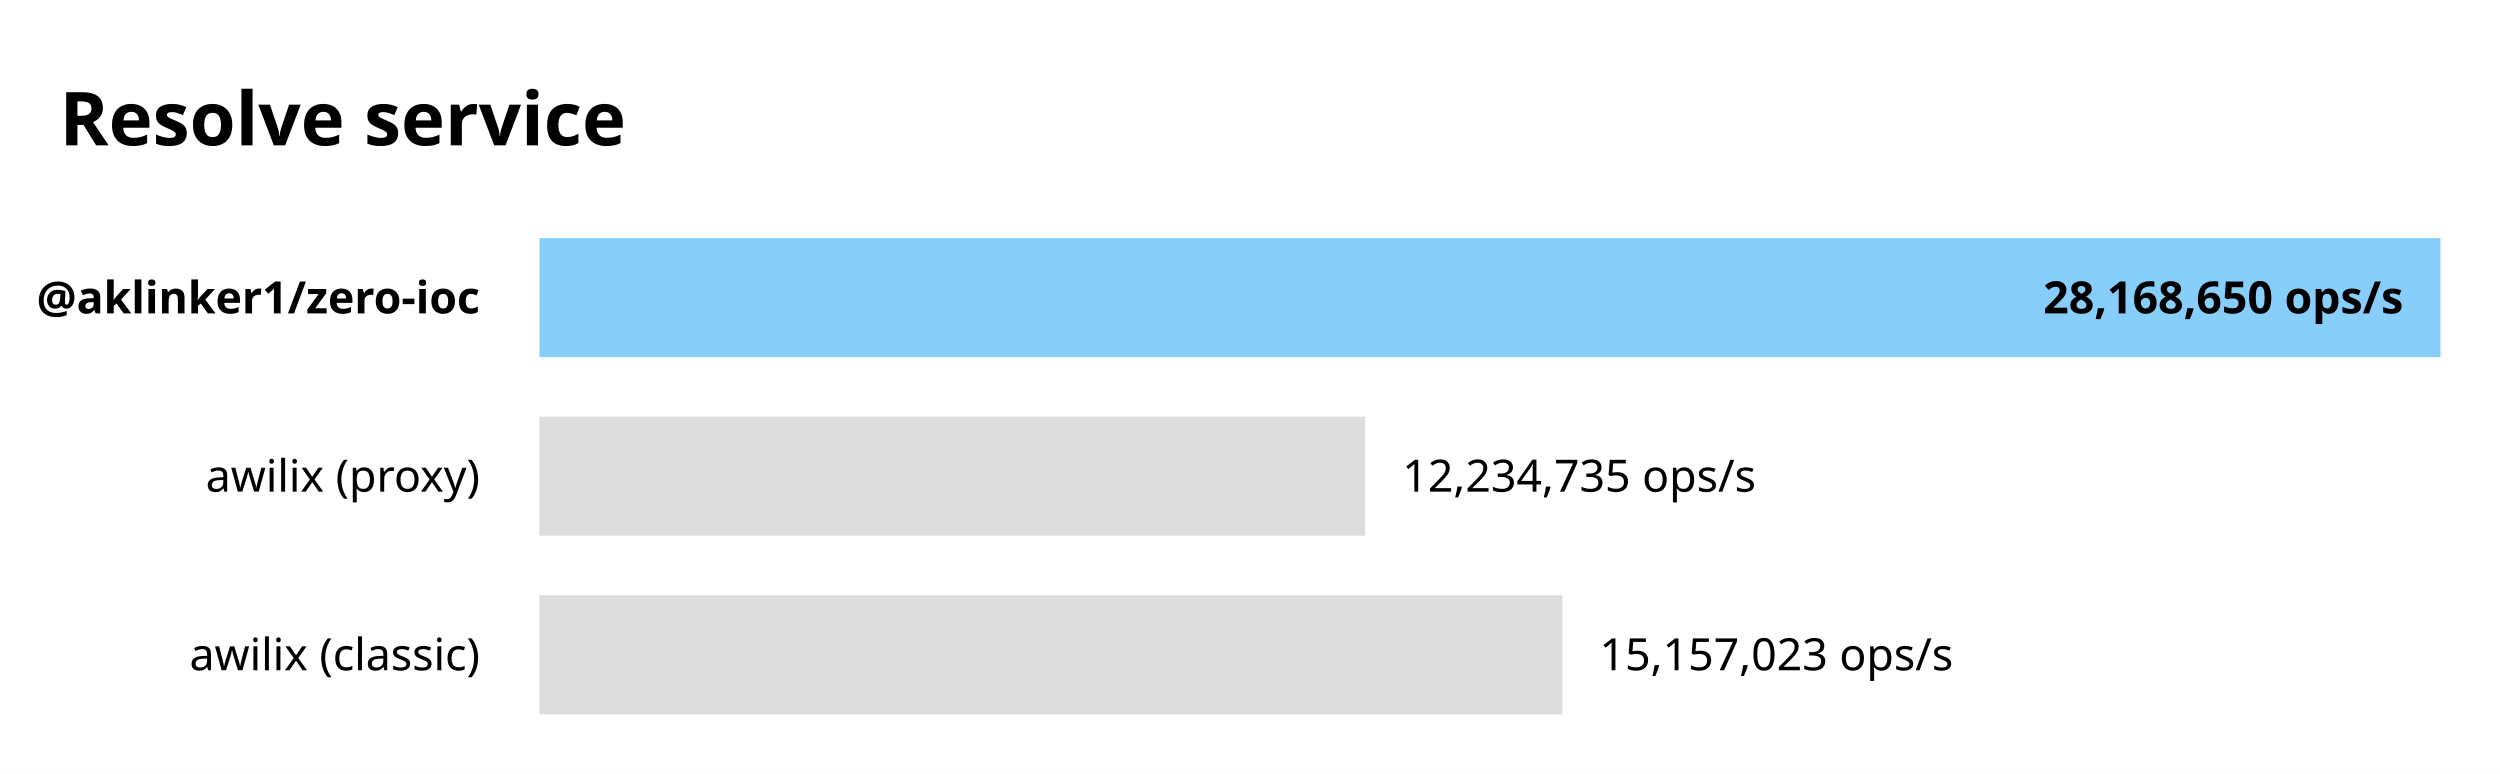
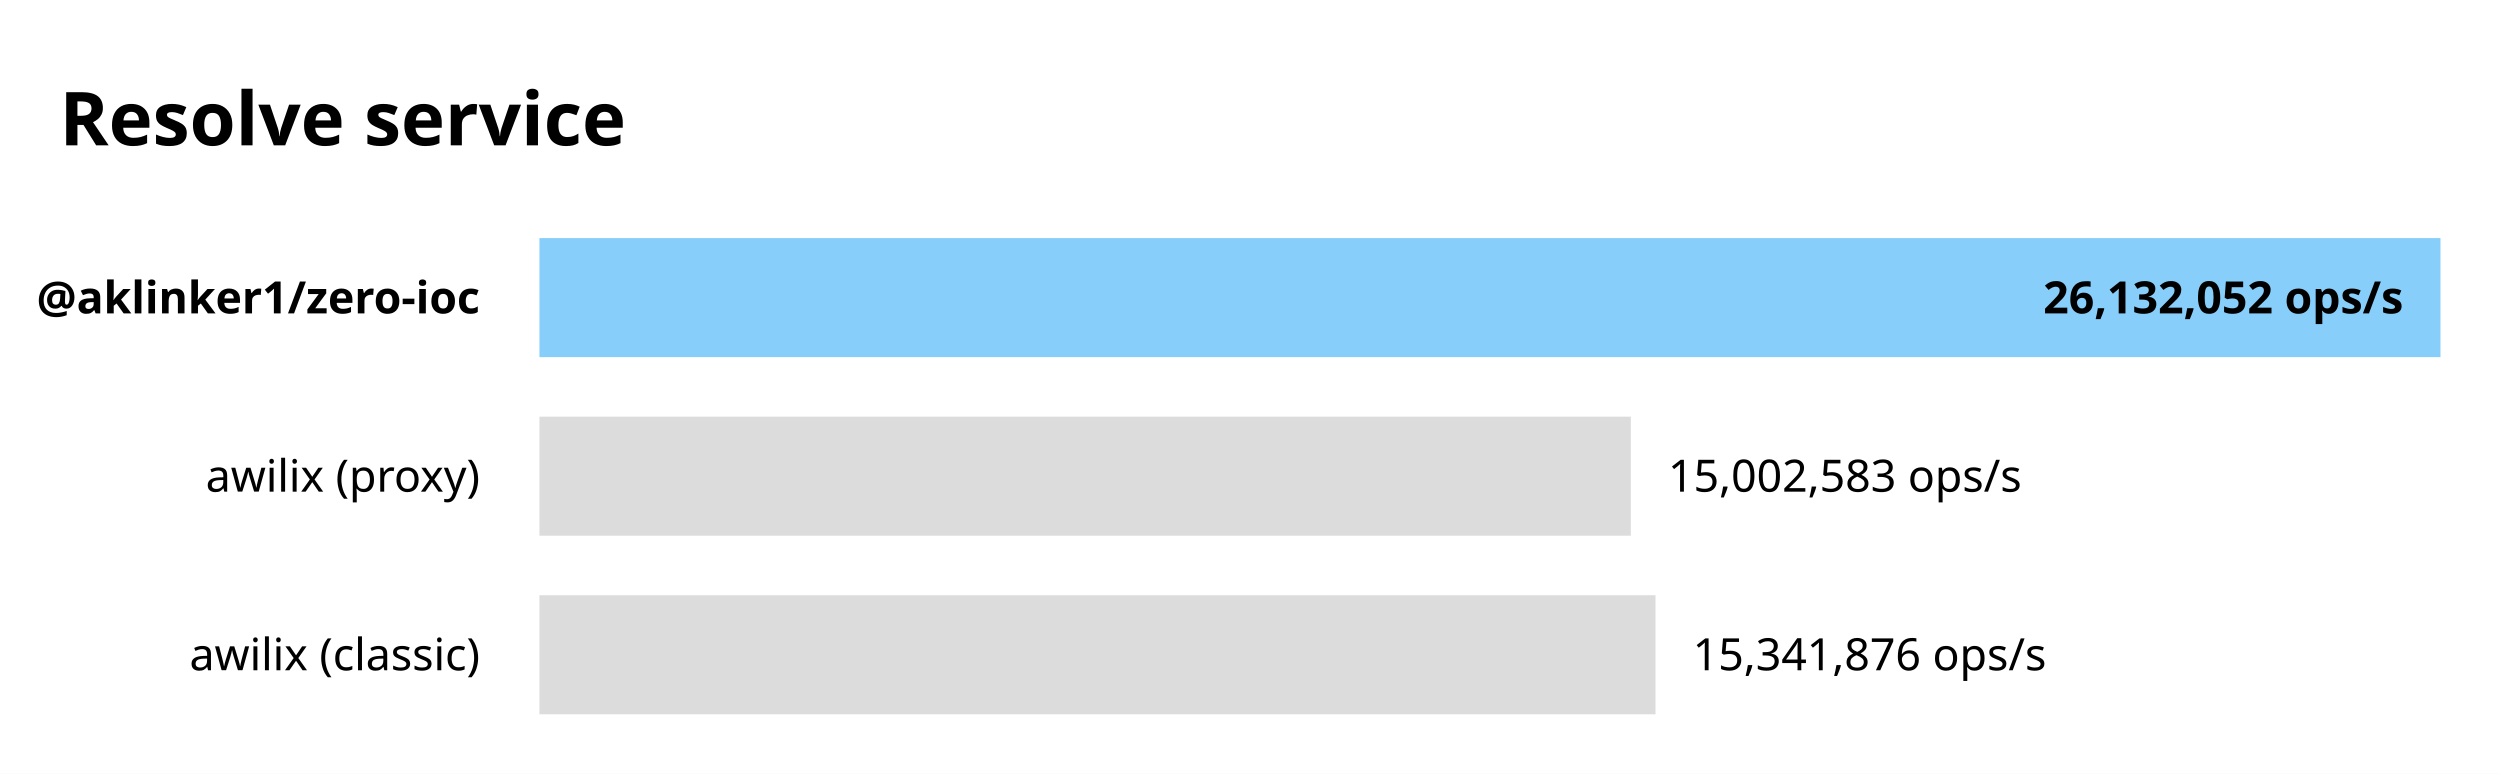
<svg xmlns="http://www.w3.org/2000/svg" viewBox="0 0 672 208" fill="currentColor" width="672" height="208" font-family="sans-serif">
  <rect fill="white" x="0" y="0" width="672" height="208" />
  <text x="16" y="32" text-anchor="start" dominant-baseline="middle" font-size="20" font-weight="bold" fill="black">Resolve service</text>
  <rect fill="lightskyblue" x="145" y="64" width="511" height="32" />
-   <text x="646" y="80" text-anchor="end" dominant-baseline="middle" font-size="12" font-weight="bold" fill="black">28,168,650 ops/s</text>
-   <rect fill="gainsboro" x="145" y="112" width="221.947" height="32" />
-   <text x="376.947" y="128" text-anchor="start" dominant-baseline="middle" font-size="12" font-weight="regular" fill="black">12,234,735 ops/s</text>
-   <rect fill="gainsboro" x="145" y="160" width="274.96" height="32" />
-   <text x="429.96" y="176" text-anchor="start" dominant-baseline="middle" font-size="12" font-weight="regular" fill="black">15,157,023 ops/s</text>
+   <text x="646" y="80" text-anchor="end" dominant-baseline="middle" font-size="12" font-weight="bold" fill="black">26,132,052 ops/s</text>
+   <rect fill="gainsboro" x="145" y="112" width="293.368" height="32" />
+   <text x="448.368" y="128" text-anchor="start" dominant-baseline="middle" font-size="12" font-weight="regular" fill="black">15,002,583 ops/s</text>
+   <rect fill="gainsboro" x="145" y="160" width="300.003" height="32" />
+   <text x="455.003" y="176" text-anchor="start" dominant-baseline="middle" font-size="12" font-weight="regular" fill="black">15,341,876 ops/s</text>
  <text x="129" y="80" text-anchor="end" dominant-baseline="middle" font-size="12" font-weight="bold" fill="black">@aklinker1/zero-ioc</text>
  <text x="129" y="128" text-anchor="end" dominant-baseline="middle" font-size="12" font-weight="regular" fill="black">awilix (proxy)</text>
  <text x="129" y="176" text-anchor="end" dominant-baseline="middle" font-size="12" font-weight="regular" fill="black">awilix (classic)</text>
</svg>
